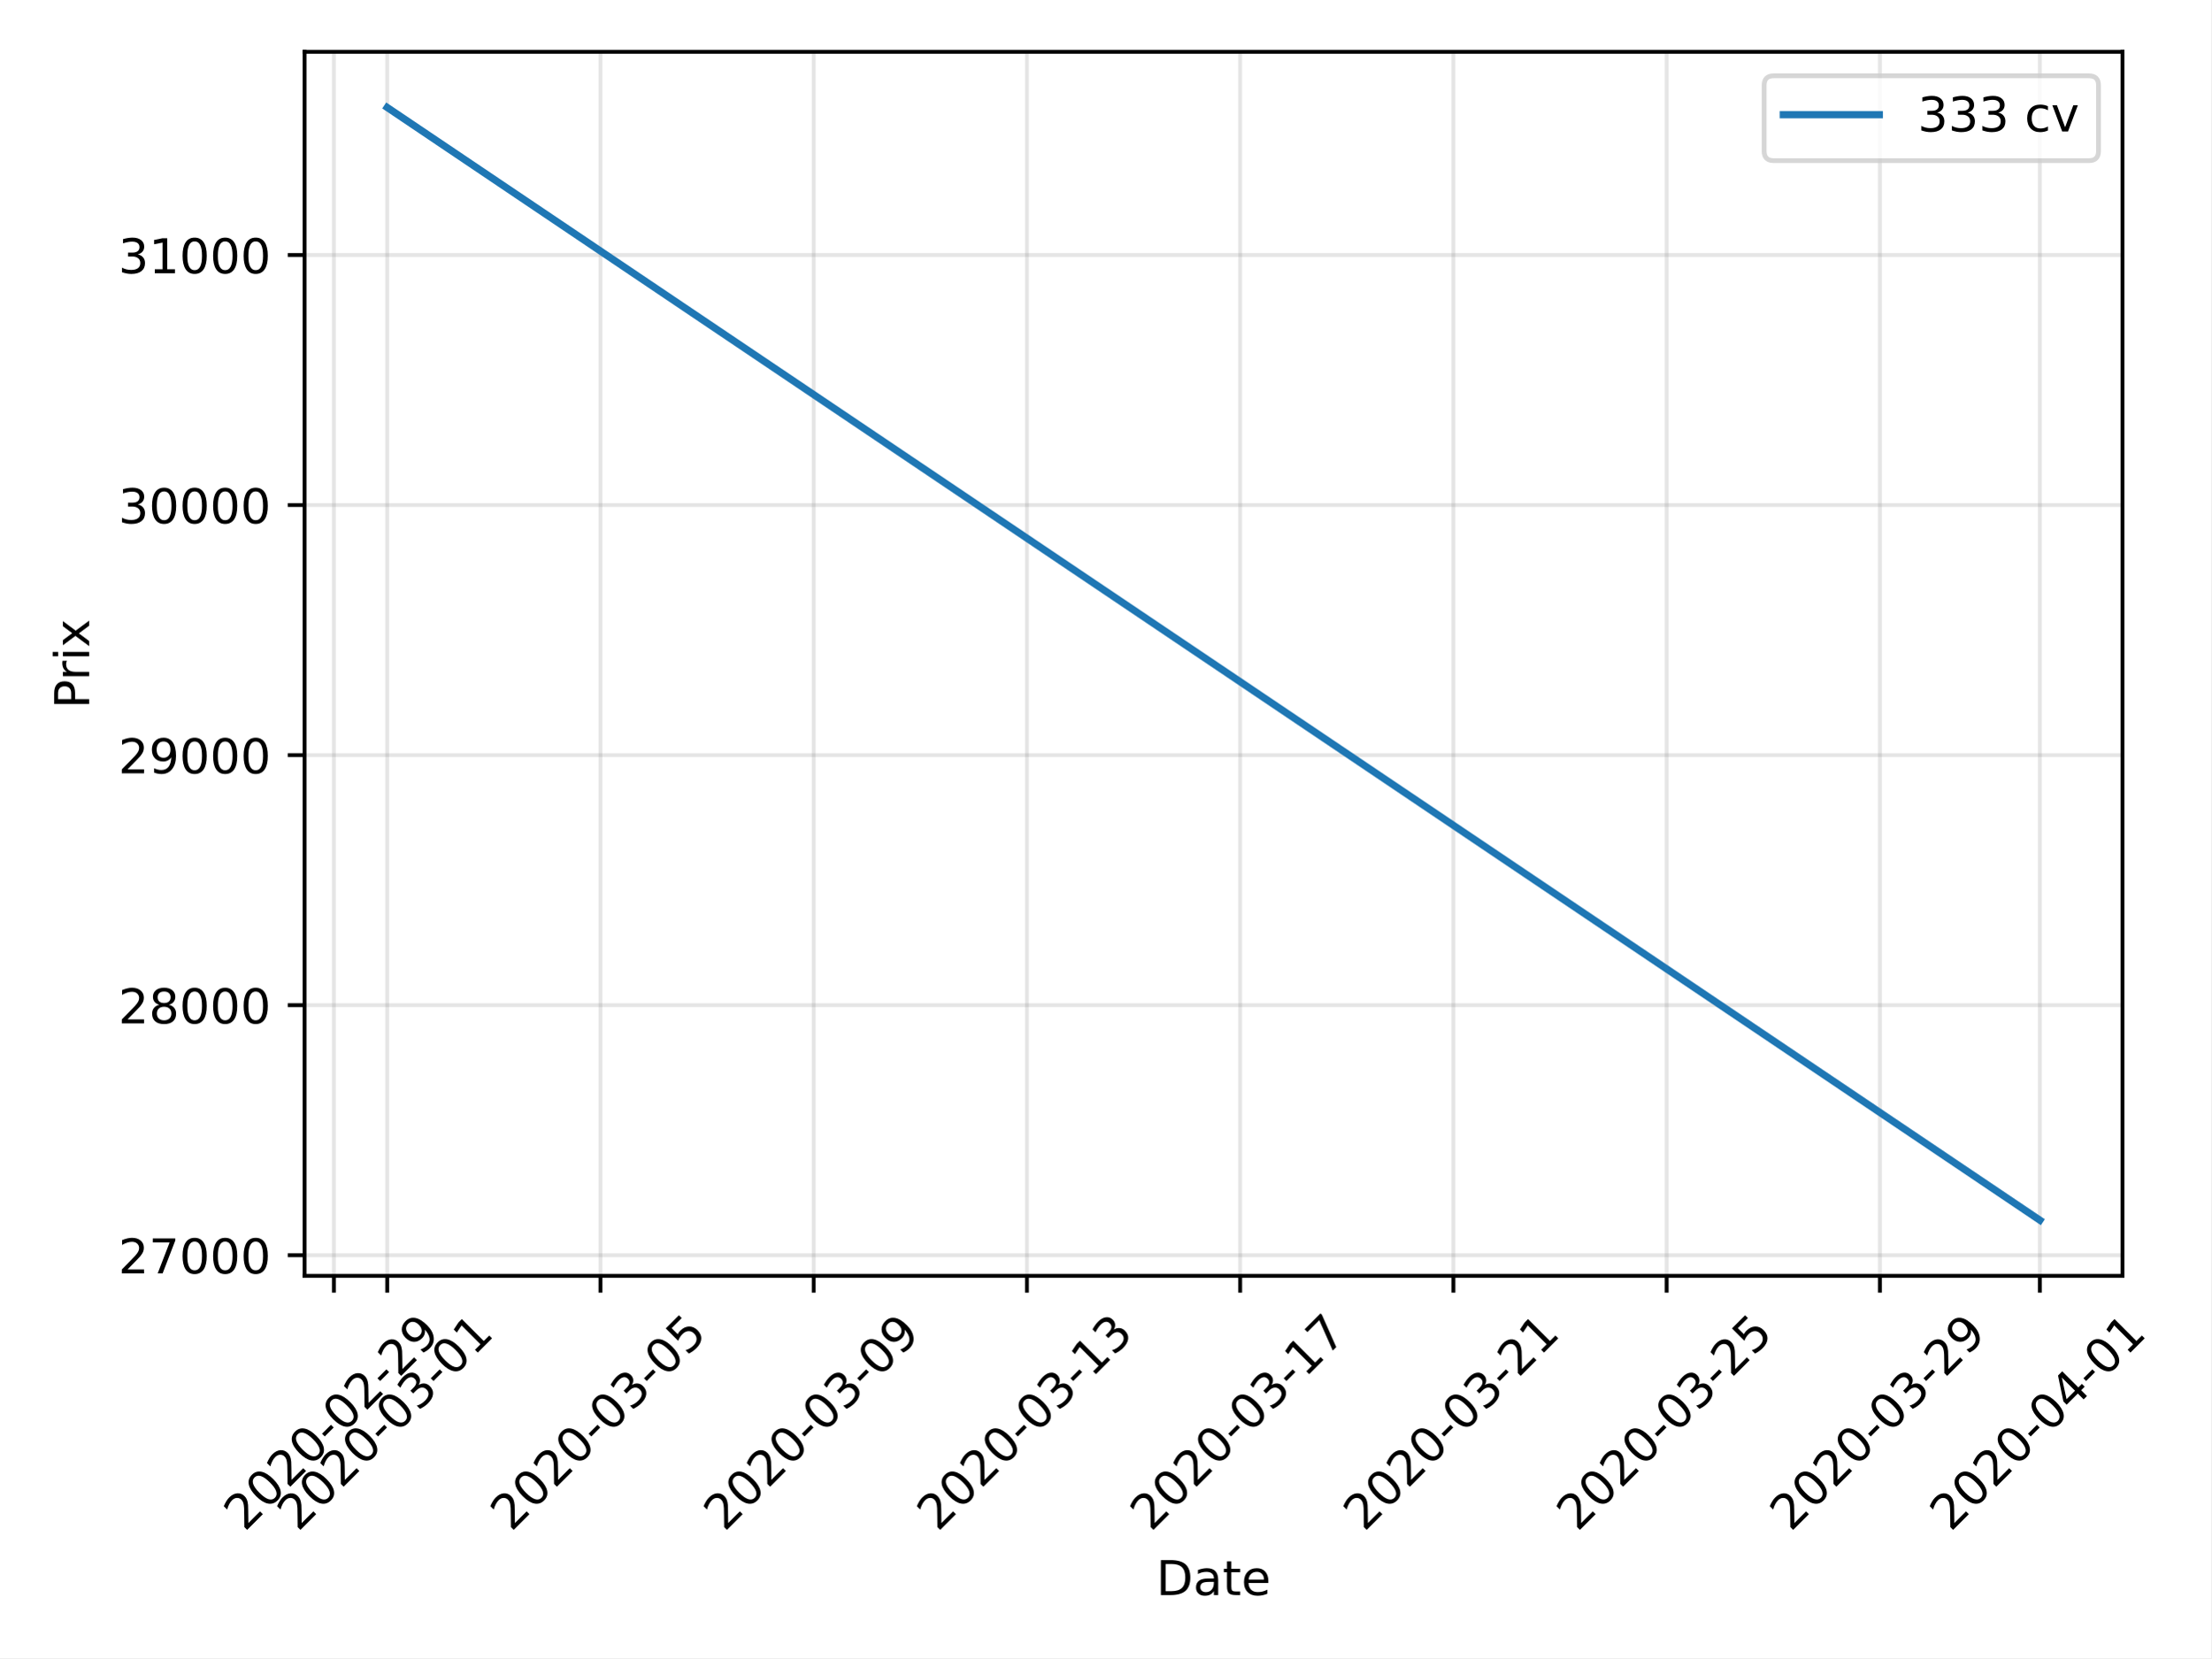
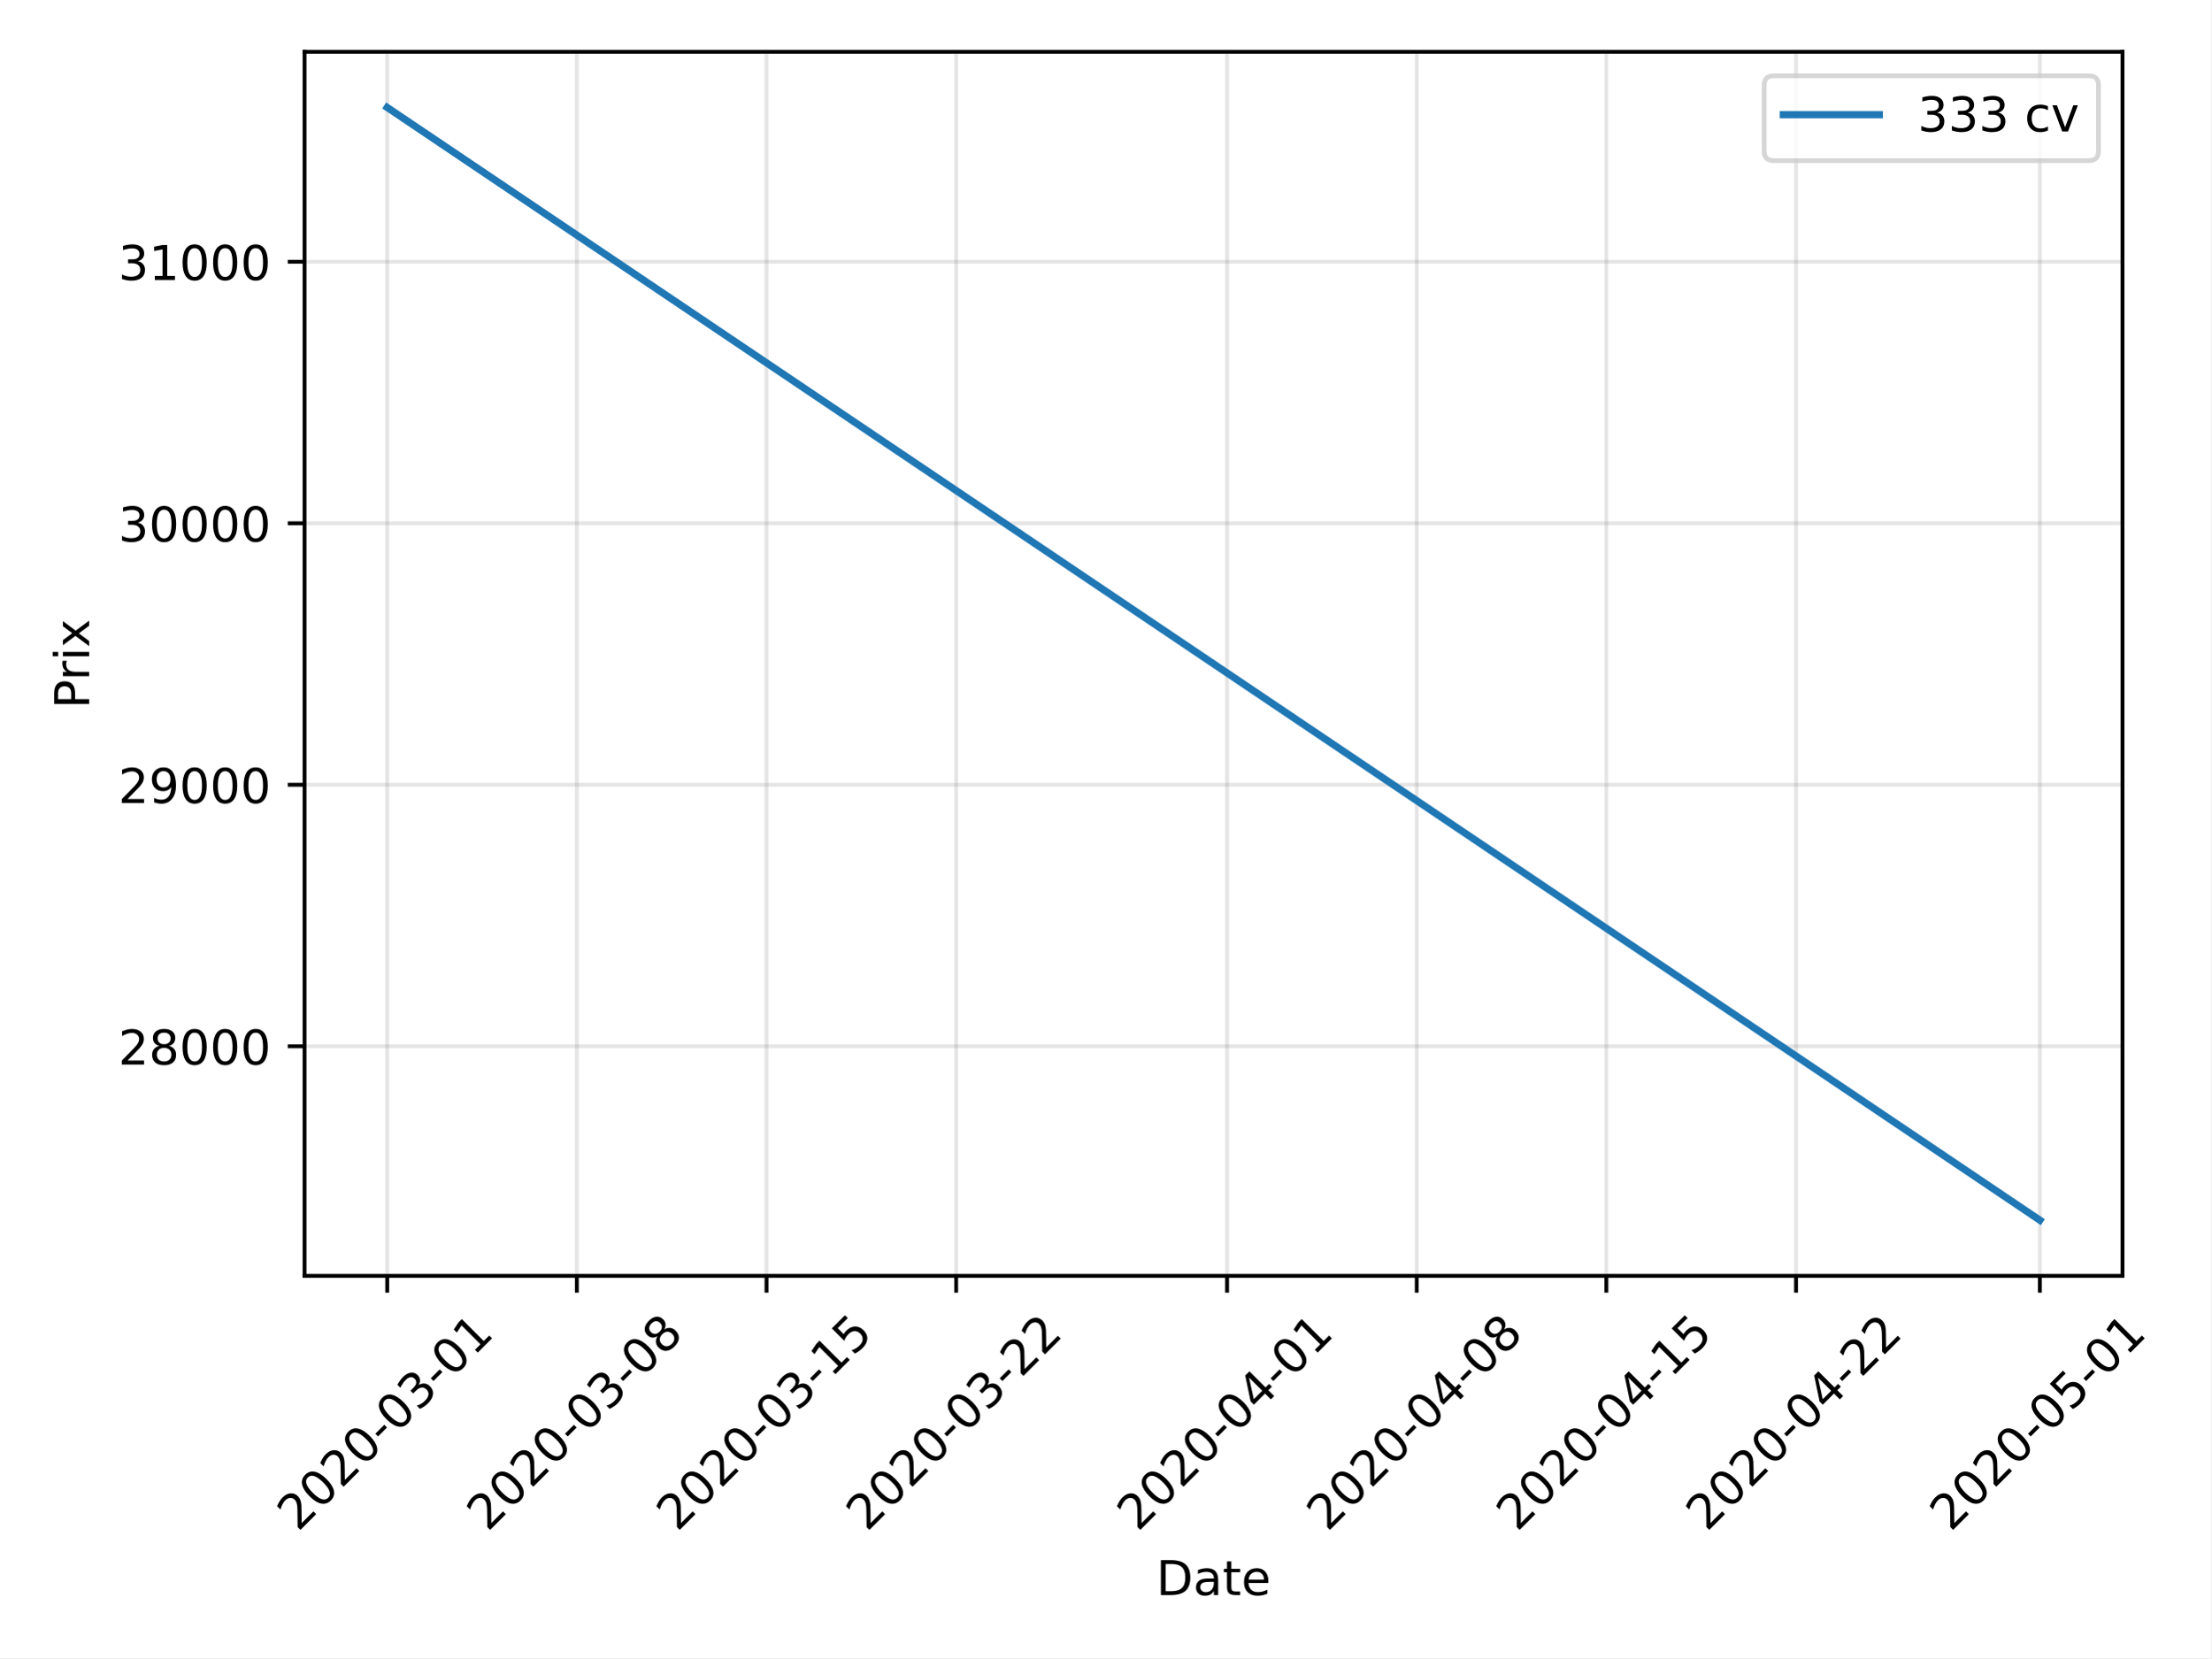
<svg xmlns="http://www.w3.org/2000/svg" xmlns:xlink="http://www.w3.org/1999/xlink" height="345.6pt" version="1.1" viewBox="0 0 460.8 345.6" width="460.8pt">
  <defs>
    <style type="text/css">
*{stroke-linecap:butt;stroke-linejoin:round;}
  </style>
  </defs>
  <g id="figure_1">
    <g id="patch_1">
      <path d="M 0 345.6  L 460.8 345.6  L 460.8 0  L 0 0  z " style="fill:#ffffff;" />
    </g>
    <g id="axes_1">
      <g id="patch_2">
        <path d="M 63.47 265.927  L 442.336 265.927  L 442.336 10.8  L 63.47 10.8  z " style="fill:#ffffff;" />
      </g>
      <g id="matplotlib.axis_1">
        <g id="xtick_1">
          <g id="line2d_1">
-             <path clip-path="url(#p4b93c96444)" d="M 69.581 265.927  L 69.581 10.8  " style="fill:none;stroke:#808080;stroke-linecap:square;stroke-opacity:0.2;stroke-width:0.8;" />
+             <path clip-path="url(#pa79532a56d)" d="M 80.691 265.927  L 80.691 10.8  " style="fill:none;stroke:#808080;stroke-linecap:square;stroke-opacity:0.2;stroke-width:0.8;" />
          </g>
          <g id="line2d_2">
            <defs>
-               <path d="M 0 0  L 0 3.5  " id="mc42b6012ca" style="stroke:#000000;stroke-width:0.8;" />
-             </defs>
-             <g>
-               <use style="stroke:#000000;stroke-width:0.8;" x="69.581" xlink:href="#mc42b6012ca" y="265.927" />
+               <path d="M 0 0  L 0 3.5  " id="m19defaa539" style="stroke:#000000;stroke-width:0.8;" />
+             </defs>
+             <g>
+               <use style="stroke:#000000;stroke-width:0.8;" x="80.691" xlink:href="#m19defaa539" y="265.927" />
            </g>
          </g>
          <g id="text_1">
            <defs>
              <path d="M 19.188 8.297  L 53.609 8.297  L 53.609 0  L 7.328 0  L 7.328 8.297  Q 12.938 14.109 22.625 23.891  Q 32.328 33.688 34.812 36.531  Q 39.547 41.844 41.422 45.531  Q 43.312 49.219 43.312 52.781  Q 43.312 58.594 39.234 62.25  Q 35.156 65.922 28.609 65.922  Q 23.969 65.922 18.812 64.312  Q 13.672 62.703 7.812 59.422  L 7.812 69.391  Q 13.766 71.781 18.938 73  Q 24.125 74.219 28.422 74.219  Q 39.75 74.219 46.484 68.547  Q 53.219 62.891 53.219 53.422  Q 53.219 48.922 51.531 44.891  Q 49.859 40.875 45.406 35.406  Q 44.188 33.984 37.641 27.219  Q 31.109 20.453 19.188 8.297  z " id="DejaVuSans-50" />
              <path d="M 31.781 66.406  Q 24.172 66.406 20.328 58.906  Q 16.5 51.422 16.5 36.375  Q 16.5 21.391 20.328 13.891  Q 24.172 6.391 31.781 6.391  Q 39.453 6.391 43.281 13.891  Q 47.125 21.391 47.125 36.375  Q 47.125 51.422 43.281 58.906  Q 39.453 66.406 31.781 66.406  z M 31.781 74.219  Q 44.047 74.219 50.516 64.516  Q 56.984 54.828 56.984 36.375  Q 56.984 17.969 50.516 8.266  Q 44.047 -1.422 31.781 -1.422  Q 19.531 -1.422 13.062 8.266  Q 6.594 17.969 6.594 36.375  Q 6.594 54.828 13.062 64.516  Q 19.531 74.219 31.781 74.219  z " id="DejaVuSans-48" />
              <path d="M 4.891 31.391  L 31.203 31.391  L 31.203 23.391  L 4.891 23.391  z " id="DejaVuSans-45" />
-               <path d="M 10.984 1.516  L 10.984 10.5  Q 14.703 8.734 18.5 7.812  Q 22.312 6.891 25.984 6.891  Q 35.75 6.891 40.891 13.453  Q 46.047 20.016 46.781 33.406  Q 43.953 29.203 39.594 26.953  Q 35.25 24.703 29.984 24.703  Q 19.047 24.703 12.672 31.312  Q 6.297 37.938 6.297 49.422  Q 6.297 60.641 12.938 67.422  Q 19.578 74.219 30.609 74.219  Q 43.266 74.219 49.922 64.516  Q 56.594 54.828 56.594 36.375  Q 56.594 19.141 48.406 8.859  Q 40.234 -1.422 26.422 -1.422  Q 22.703 -1.422 18.891 -0.688  Q 15.094 0.047 10.984 1.516  z M 30.609 32.422  Q 37.25 32.422 41.125 36.953  Q 45.016 41.5 45.016 49.422  Q 45.016 57.281 41.125 61.844  Q 37.25 66.406 30.609 66.406  Q 23.969 66.406 20.094 61.844  Q 16.219 57.281 16.219 49.422  Q 16.219 41.5 20.094 36.953  Q 23.969 32.422 30.609 32.422  z " id="DejaVuSans-57" />
-             </defs>
-             <g transform="translate(50.98494 319.3935)rotate(-45)scale(0.1 -0.1)">
-               <use xlink:href="#DejaVuSans-50" />
-               <use x="63.623" xlink:href="#DejaVuSans-48" />
-               <use x="127.246" xlink:href="#DejaVuSans-50" />
-               <use x="190.869" xlink:href="#DejaVuSans-48" />
-               <use x="254.492" xlink:href="#DejaVuSans-45" />
-               <use x="290.576" xlink:href="#DejaVuSans-48" />
-               <use x="354.199" xlink:href="#DejaVuSans-50" />
-               <use x="417.822" xlink:href="#DejaVuSans-45" />
-               <use x="453.906" xlink:href="#DejaVuSans-50" />
-               <use x="517.529" xlink:href="#DejaVuSans-57" />
+               <path d="M 40.578 39.312  Q 47.656 37.797 51.625 33  Q 55.609 28.219 55.609 21.188  Q 55.609 10.406 48.188 4.484  Q 40.766 -1.422 27.094 -1.422  Q 22.516 -1.422 17.656 -0.516  Q 12.797 0.391 7.625 2.203  L 7.625 11.719  Q 11.719 9.328 16.594 8.109  Q 21.484 6.891 26.812 6.891  Q 36.078 6.891 40.938 10.547  Q 45.797 14.203 45.797 21.188  Q 45.797 27.641 41.281 31.266  Q 36.766 34.906 28.719 34.906  L 20.219 34.906  L 20.219 43.016  L 29.109 43.016  Q 36.375 43.016 40.234 45.922  Q 44.094 48.828 44.094 54.297  Q 44.094 59.906 40.109 62.906  Q 36.141 65.922 28.719 65.922  Q 24.656 65.922 20.016 65.031  Q 15.375 64.156 9.812 62.312  L 9.812 71.094  Q 15.438 72.656 20.344 73.438  Q 25.25 74.219 29.594 74.219  Q 40.828 74.219 47.359 69.109  Q 53.906 64.016 53.906 55.328  Q 53.906 49.266 50.438 45.094  Q 46.969 40.922 40.578 39.312  z " id="DejaVuSans-51" />
+               <path d="M 12.406 8.297  L 28.516 8.297  L 28.516 63.922  L 10.984 60.406  L 10.984 69.391  L 28.422 72.906  L 38.281 72.906  L 38.281 8.297  L 54.391 8.297  L 54.391 0  L 12.406 0  z " id="DejaVuSans-49" />
+             </defs>
+             <g transform="translate(62.09538 319.3935)rotate(-45)scale(0.1 -0.1)">
+               <use xlink:href="#DejaVuSans-50" />
+               <use x="63.623" xlink:href="#DejaVuSans-48" />
+               <use x="127.246" xlink:href="#DejaVuSans-50" />
+               <use x="190.869" xlink:href="#DejaVuSans-48" />
+               <use x="254.492" xlink:href="#DejaVuSans-45" />
+               <use x="290.576" xlink:href="#DejaVuSans-48" />
+               <use x="354.199" xlink:href="#DejaVuSans-51" />
+               <use x="417.822" xlink:href="#DejaVuSans-45" />
+               <use x="453.906" xlink:href="#DejaVuSans-48" />
+               <use x="517.529" xlink:href="#DejaVuSans-49" />
            </g>
          </g>
        </g>
        <g id="xtick_2">
          <g id="line2d_3">
-             <path clip-path="url(#p4b93c96444)" d="M 80.691 265.927  L 80.691 10.8  " style="fill:none;stroke:#808080;stroke-linecap:square;stroke-opacity:0.2;stroke-width:0.8;" />
+             <path clip-path="url(#pa79532a56d)" d="M 120.215 265.927  L 120.215 10.8  " style="fill:none;stroke:#808080;stroke-linecap:square;stroke-opacity:0.2;stroke-width:0.8;" />
          </g>
          <g id="line2d_4">
            <g>
-               <use style="stroke:#000000;stroke-width:0.8;" x="80.691" xlink:href="#mc42b6012ca" y="265.927" />
+               <use style="stroke:#000000;stroke-width:0.8;" x="120.215" xlink:href="#m19defaa539" y="265.927" />
            </g>
          </g>
          <g id="text_2">
            <defs>
-               <path d="M 40.578 39.312  Q 47.656 37.797 51.625 33  Q 55.609 28.219 55.609 21.188  Q 55.609 10.406 48.188 4.484  Q 40.766 -1.422 27.094 -1.422  Q 22.516 -1.422 17.656 -0.516  Q 12.797 0.391 7.625 2.203  L 7.625 11.719  Q 11.719 9.328 16.594 8.109  Q 21.484 6.891 26.812 6.891  Q 36.078 6.891 40.938 10.547  Q 45.797 14.203 45.797 21.188  Q 45.797 27.641 41.281 31.266  Q 36.766 34.906 28.719 34.906  L 20.219 34.906  L 20.219 43.016  L 29.109 43.016  Q 36.375 43.016 40.234 45.922  Q 44.094 48.828 44.094 54.297  Q 44.094 59.906 40.109 62.906  Q 36.141 65.922 28.719 65.922  Q 24.656 65.922 20.016 65.031  Q 15.375 64.156 9.812 62.312  L 9.812 71.094  Q 15.438 72.656 20.344 73.438  Q 25.25 74.219 29.594 74.219  Q 40.828 74.219 47.359 69.109  Q 53.906 64.016 53.906 55.328  Q 53.906 49.266 50.438 45.094  Q 46.969 40.922 40.578 39.312  z " id="DejaVuSans-51" />
-               <path d="M 12.406 8.297  L 28.516 8.297  L 28.516 63.922  L 10.984 60.406  L 10.984 69.391  L 28.422 72.906  L 38.281 72.906  L 38.281 8.297  L 54.391 8.297  L 54.391 0  L 12.406 0  z " id="DejaVuSans-49" />
-             </defs>
-             <g transform="translate(62.09538 319.3935)rotate(-45)scale(0.1 -0.1)">
+               <path d="M 31.781 34.625  Q 24.75 34.625 20.719 30.859  Q 16.703 27.094 16.703 20.516  Q 16.703 13.922 20.719 10.156  Q 24.75 6.391 31.781 6.391  Q 38.812 6.391 42.859 10.172  Q 46.922 13.969 46.922 20.516  Q 46.922 27.094 42.891 30.859  Q 38.875 34.625 31.781 34.625  z M 21.922 38.812  Q 15.578 40.375 12.031 44.719  Q 8.5 49.078 8.5 55.328  Q 8.5 64.062 14.719 69.141  Q 20.953 74.219 31.781 74.219  Q 42.672 74.219 48.875 69.141  Q 55.078 64.062 55.078 55.328  Q 55.078 49.078 51.531 44.719  Q 48 40.375 41.703 38.812  Q 48.828 37.156 52.797 32.312  Q 56.781 27.484 56.781 20.516  Q 56.781 9.906 50.312 4.234  Q 43.844 -1.422 31.781 -1.422  Q 19.734 -1.422 13.25 4.234  Q 6.781 9.906 6.781 20.516  Q 6.781 27.484 10.781 32.312  Q 14.797 37.156 21.922 38.812  z M 18.312 54.391  Q 18.312 48.734 21.844 45.562  Q 25.391 42.391 31.781 42.391  Q 38.141 42.391 41.719 45.562  Q 45.312 48.734 45.312 54.391  Q 45.312 60.062 41.719 63.234  Q 38.141 66.406 31.781 66.406  Q 25.391 66.406 21.844 63.234  Q 18.312 60.062 18.312 54.391  z " id="DejaVuSans-56" />
+             </defs>
+             <g transform="translate(101.6194 319.3935)rotate(-45)scale(0.1 -0.1)">
              <use xlink:href="#DejaVuSans-50" />
              <use x="63.623" xlink:href="#DejaVuSans-48" />
              <use x="127.246" xlink:href="#DejaVuSans-50" />
              <use x="190.869" xlink:href="#DejaVuSans-48" />
              <use x="254.492" xlink:href="#DejaVuSans-45" />
              <use x="290.576" xlink:href="#DejaVuSans-48" />
              <use x="354.199" xlink:href="#DejaVuSans-51" />
+               <use x="417.822" xlink:href="#DejaVuSans-45" />
+               <use x="453.906" xlink:href="#DejaVuSans-48" />
+               <use x="517.529" xlink:href="#DejaVuSans-56" />
+             </g>
+           </g>
+         </g>
+         <g id="xtick_3">
+           <g id="line2d_5">
+             <path clip-path="url(#pa79532a56d)" d="M 159.739 265.927  L 159.739 10.8  " style="fill:none;stroke:#808080;stroke-linecap:square;stroke-opacity:0.2;stroke-width:0.8;" />
+           </g>
+           <g id="line2d_6">
+             <g>
+               <use style="stroke:#000000;stroke-width:0.8;" x="159.739" xlink:href="#m19defaa539" y="265.927" />
+             </g>
+           </g>
+           <g id="text_3">
+             <defs>
+               <path d="M 10.797 72.906  L 49.516 72.906  L 49.516 64.594  L 19.828 64.594  L 19.828 46.734  Q 21.969 47.469 24.109 47.828  Q 26.266 48.188 28.422 48.188  Q 40.625 48.188 47.75 41.5  Q 54.891 34.812 54.891 23.391  Q 54.891 11.625 47.562 5.094  Q 40.234 -1.422 26.906 -1.422  Q 22.312 -1.422 17.547 -0.641  Q 12.797 0.141 7.719 1.703  L 7.719 11.625  Q 12.109 9.234 16.797 8.062  Q 21.484 6.891 26.703 6.891  Q 35.156 6.891 40.078 11.328  Q 45.016 15.766 45.016 23.391  Q 45.016 31 40.078 35.438  Q 35.156 39.891 26.703 39.891  Q 22.75 39.891 18.812 39.016  Q 14.891 38.141 10.797 36.281  z " id="DejaVuSans-53" />
+             </defs>
+             <g transform="translate(141.1434 319.3935)rotate(-45)scale(0.1 -0.1)">
+               <use xlink:href="#DejaVuSans-50" />
+               <use x="63.623" xlink:href="#DejaVuSans-48" />
+               <use x="127.246" xlink:href="#DejaVuSans-50" />
+               <use x="190.869" xlink:href="#DejaVuSans-48" />
+               <use x="254.492" xlink:href="#DejaVuSans-45" />
+               <use x="290.576" xlink:href="#DejaVuSans-48" />
+               <use x="354.199" xlink:href="#DejaVuSans-51" />
+               <use x="417.822" xlink:href="#DejaVuSans-45" />
+               <use x="453.906" xlink:href="#DejaVuSans-49" />
+               <use x="517.529" xlink:href="#DejaVuSans-53" />
+             </g>
+           </g>
+         </g>
+         <g id="xtick_4">
+           <g id="line2d_7">
+             <path clip-path="url(#pa79532a56d)" d="M 199.263 265.927  L 199.263 10.8  " style="fill:none;stroke:#808080;stroke-linecap:square;stroke-opacity:0.2;stroke-width:0.8;" />
+           </g>
+           <g id="line2d_8">
+             <g>
+               <use style="stroke:#000000;stroke-width:0.8;" x="199.263" xlink:href="#m19defaa539" y="265.927" />
+             </g>
+           </g>
+           <g id="text_4">
+             <g transform="translate(180.6675 319.3935)rotate(-45)scale(0.1 -0.1)">
+               <use xlink:href="#DejaVuSans-50" />
+               <use x="63.623" xlink:href="#DejaVuSans-48" />
+               <use x="127.246" xlink:href="#DejaVuSans-50" />
+               <use x="190.869" xlink:href="#DejaVuSans-48" />
+               <use x="254.492" xlink:href="#DejaVuSans-45" />
+               <use x="290.576" xlink:href="#DejaVuSans-48" />
+               <use x="354.199" xlink:href="#DejaVuSans-51" />
+               <use x="417.822" xlink:href="#DejaVuSans-45" />
+               <use x="453.906" xlink:href="#DejaVuSans-50" />
+               <use x="517.529" xlink:href="#DejaVuSans-50" />
+             </g>
+           </g>
+         </g>
+         <g id="xtick_5">
+           <g id="line2d_9">
+             <path clip-path="url(#pa79532a56d)" d="M 255.726 265.927  L 255.726 10.8  " style="fill:none;stroke:#808080;stroke-linecap:square;stroke-opacity:0.2;stroke-width:0.8;" />
+           </g>
+           <g id="line2d_10">
+             <g>
+               <use style="stroke:#000000;stroke-width:0.8;" x="255.726" xlink:href="#m19defaa539" y="265.927" />
+             </g>
+           </g>
+           <g id="text_5">
+             <defs>
+               <path d="M 37.797 64.312  L 12.891 25.391  L 37.797 25.391  z M 35.203 72.906  L 47.609 72.906  L 47.609 25.391  L 58.016 25.391  L 58.016 17.188  L 47.609 17.188  L 47.609 0  L 37.797 0  L 37.797 17.188  L 4.891 17.188  L 4.891 26.703  z " id="DejaVuSans-52" />
+             </defs>
+             <g transform="translate(237.1304 319.3935)rotate(-45)scale(0.1 -0.1)">
+               <use xlink:href="#DejaVuSans-50" />
+               <use x="63.623" xlink:href="#DejaVuSans-48" />
+               <use x="127.246" xlink:href="#DejaVuSans-50" />
+               <use x="190.869" xlink:href="#DejaVuSans-48" />
+               <use x="254.492" xlink:href="#DejaVuSans-45" />
+               <use x="290.576" xlink:href="#DejaVuSans-48" />
+               <use x="354.199" xlink:href="#DejaVuSans-52" />
              <use x="417.822" xlink:href="#DejaVuSans-45" />
              <use x="453.906" xlink:href="#DejaVuSans-48" />
              <use x="517.529" xlink:href="#DejaVuSans-49" />
            </g>
          </g>
        </g>
-         <g id="xtick_3">
-           <g id="line2d_5">
-             <path clip-path="url(#p4b93c96444)" d="M 125.133 265.927  L 125.133 10.8  " style="fill:none;stroke:#808080;stroke-linecap:square;stroke-opacity:0.2;stroke-width:0.8;" />
-           </g>
-           <g id="line2d_6">
-             <g>
-               <use style="stroke:#000000;stroke-width:0.8;" x="125.133" xlink:href="#mc42b6012ca" y="265.927" />
-             </g>
-           </g>
-           <g id="text_3">
-             <defs>
-               <path d="M 10.797 72.906  L 49.516 72.906  L 49.516 64.594  L 19.828 64.594  L 19.828 46.734  Q 21.969 47.469 24.109 47.828  Q 26.266 48.188 28.422 48.188  Q 40.625 48.188 47.75 41.5  Q 54.891 34.812 54.891 23.391  Q 54.891 11.625 47.562 5.094  Q 40.234 -1.422 26.906 -1.422  Q 22.312 -1.422 17.547 -0.641  Q 12.797 0.141 7.719 1.703  L 7.719 11.625  Q 12.109 9.234 16.797 8.062  Q 21.484 6.891 26.703 6.891  Q 35.156 6.891 40.078 11.328  Q 45.016 15.766 45.016 23.391  Q 45.016 31 40.078 35.438  Q 35.156 39.891 26.703 39.891  Q 22.75 39.891 18.812 39.016  Q 14.891 38.141 10.797 36.281  z " id="DejaVuSans-53" />
-             </defs>
-             <g transform="translate(106.5371 319.3935)rotate(-45)scale(0.1 -0.1)">
-               <use xlink:href="#DejaVuSans-50" />
-               <use x="63.623" xlink:href="#DejaVuSans-48" />
-               <use x="127.246" xlink:href="#DejaVuSans-50" />
-               <use x="190.869" xlink:href="#DejaVuSans-48" />
-               <use x="254.492" xlink:href="#DejaVuSans-45" />
-               <use x="290.576" xlink:href="#DejaVuSans-48" />
-               <use x="354.199" xlink:href="#DejaVuSans-51" />
-               <use x="417.822" xlink:href="#DejaVuSans-45" />
-               <use x="453.906" xlink:href="#DejaVuSans-48" />
-               <use x="517.529" xlink:href="#DejaVuSans-53" />
-             </g>
-           </g>
-         </g>
-         <g id="xtick_4">
-           <g id="line2d_7">
-             <path clip-path="url(#p4b93c96444)" d="M 169.575 265.927  L 169.575 10.8  " style="fill:none;stroke:#808080;stroke-linecap:square;stroke-opacity:0.2;stroke-width:0.8;" />
-           </g>
-           <g id="line2d_8">
-             <g>
-               <use style="stroke:#000000;stroke-width:0.8;" x="169.575" xlink:href="#mc42b6012ca" y="265.927" />
-             </g>
-           </g>
-           <g id="text_4">
-             <g transform="translate(150.9789 319.3935)rotate(-45)scale(0.1 -0.1)">
-               <use xlink:href="#DejaVuSans-50" />
-               <use x="63.623" xlink:href="#DejaVuSans-48" />
-               <use x="127.246" xlink:href="#DejaVuSans-50" />
-               <use x="190.869" xlink:href="#DejaVuSans-48" />
-               <use x="254.492" xlink:href="#DejaVuSans-45" />
-               <use x="290.576" xlink:href="#DejaVuSans-48" />
-               <use x="354.199" xlink:href="#DejaVuSans-51" />
-               <use x="417.822" xlink:href="#DejaVuSans-45" />
-               <use x="453.906" xlink:href="#DejaVuSans-48" />
-               <use x="517.529" xlink:href="#DejaVuSans-57" />
-             </g>
-           </g>
-         </g>
-         <g id="xtick_5">
-           <g id="line2d_9">
-             <path clip-path="url(#p4b93c96444)" d="M 214.016 265.927  L 214.016 10.8  " style="fill:none;stroke:#808080;stroke-linecap:square;stroke-opacity:0.2;stroke-width:0.8;" />
-           </g>
-           <g id="line2d_10">
-             <g>
-               <use style="stroke:#000000;stroke-width:0.8;" x="214.016" xlink:href="#mc42b6012ca" y="265.927" />
-             </g>
-           </g>
-           <g id="text_5">
-             <g transform="translate(195.4207 319.3935)rotate(-45)scale(0.1 -0.1)">
-               <use xlink:href="#DejaVuSans-50" />
-               <use x="63.623" xlink:href="#DejaVuSans-48" />
-               <use x="127.246" xlink:href="#DejaVuSans-50" />
-               <use x="190.869" xlink:href="#DejaVuSans-48" />
-               <use x="254.492" xlink:href="#DejaVuSans-45" />
-               <use x="290.576" xlink:href="#DejaVuSans-48" />
-               <use x="354.199" xlink:href="#DejaVuSans-51" />
-               <use x="417.822" xlink:href="#DejaVuSans-45" />
-               <use x="453.906" xlink:href="#DejaVuSans-49" />
-               <use x="517.529" xlink:href="#DejaVuSans-51" />
-             </g>
-           </g>
-         </g>
        <g id="xtick_6">
          <g id="line2d_11">
-             <path clip-path="url(#p4b93c96444)" d="M 258.458 265.927  L 258.458 10.8  " style="fill:none;stroke:#808080;stroke-linecap:square;stroke-opacity:0.2;stroke-width:0.8;" />
+             <path clip-path="url(#pa79532a56d)" d="M 295.25 265.927  L 295.25 10.8  " style="fill:none;stroke:#808080;stroke-linecap:square;stroke-opacity:0.2;stroke-width:0.8;" />
          </g>
          <g id="line2d_12">
            <g>
-               <use style="stroke:#000000;stroke-width:0.8;" x="258.458" xlink:href="#mc42b6012ca" y="265.927" />
+               <use style="stroke:#000000;stroke-width:0.8;" x="295.25" xlink:href="#m19defaa539" y="265.927" />
            </g>
          </g>
          <g id="text_6">
-             <defs>
-               <path d="M 8.203 72.906  L 55.078 72.906  L 55.078 68.703  L 28.609 0  L 18.312 0  L 43.219 64.594  L 8.203 64.594  z " id="DejaVuSans-55" />
-             </defs>
-             <g transform="translate(239.8624 319.3935)rotate(-45)scale(0.1 -0.1)">
-               <use xlink:href="#DejaVuSans-50" />
-               <use x="63.623" xlink:href="#DejaVuSans-48" />
-               <use x="127.246" xlink:href="#DejaVuSans-50" />
-               <use x="190.869" xlink:href="#DejaVuSans-48" />
-               <use x="254.492" xlink:href="#DejaVuSans-45" />
-               <use x="290.576" xlink:href="#DejaVuSans-48" />
-               <use x="354.199" xlink:href="#DejaVuSans-51" />
-               <use x="417.822" xlink:href="#DejaVuSans-45" />
-               <use x="453.906" xlink:href="#DejaVuSans-49" />
-               <use x="517.529" xlink:href="#DejaVuSans-55" />
+             <g transform="translate(276.6544 319.3935)rotate(-45)scale(0.1 -0.1)">
+               <use xlink:href="#DejaVuSans-50" />
+               <use x="63.623" xlink:href="#DejaVuSans-48" />
+               <use x="127.246" xlink:href="#DejaVuSans-50" />
+               <use x="190.869" xlink:href="#DejaVuSans-48" />
+               <use x="254.492" xlink:href="#DejaVuSans-45" />
+               <use x="290.576" xlink:href="#DejaVuSans-48" />
+               <use x="354.199" xlink:href="#DejaVuSans-52" />
+               <use x="417.822" xlink:href="#DejaVuSans-45" />
+               <use x="453.906" xlink:href="#DejaVuSans-48" />
+               <use x="517.529" xlink:href="#DejaVuSans-56" />
            </g>
          </g>
        </g>
        <g id="xtick_7">
          <g id="line2d_13">
-             <path clip-path="url(#p4b93c96444)" d="M 302.9 265.927  L 302.9 10.8  " style="fill:none;stroke:#808080;stroke-linecap:square;stroke-opacity:0.2;stroke-width:0.8;" />
+             <path clip-path="url(#pa79532a56d)" d="M 334.774 265.927  L 334.774 10.8  " style="fill:none;stroke:#808080;stroke-linecap:square;stroke-opacity:0.2;stroke-width:0.8;" />
          </g>
          <g id="line2d_14">
            <g>
-               <use style="stroke:#000000;stroke-width:0.8;" x="302.9" xlink:href="#mc42b6012ca" y="265.927" />
+               <use style="stroke:#000000;stroke-width:0.8;" x="334.774" xlink:href="#m19defaa539" y="265.927" />
            </g>
          </g>
          <g id="text_7">
-             <g transform="translate(284.3042 319.3935)rotate(-45)scale(0.1 -0.1)">
-               <use xlink:href="#DejaVuSans-50" />
-               <use x="63.623" xlink:href="#DejaVuSans-48" />
-               <use x="127.246" xlink:href="#DejaVuSans-50" />
-               <use x="190.869" xlink:href="#DejaVuSans-48" />
-               <use x="254.492" xlink:href="#DejaVuSans-45" />
-               <use x="290.576" xlink:href="#DejaVuSans-48" />
-               <use x="354.199" xlink:href="#DejaVuSans-51" />
-               <use x="417.822" xlink:href="#DejaVuSans-45" />
-               <use x="453.906" xlink:href="#DejaVuSans-50" />
-               <use x="517.529" xlink:href="#DejaVuSans-49" />
+             <g transform="translate(316.1784 319.3935)rotate(-45)scale(0.1 -0.1)">
+               <use xlink:href="#DejaVuSans-50" />
+               <use x="63.623" xlink:href="#DejaVuSans-48" />
+               <use x="127.246" xlink:href="#DejaVuSans-50" />
+               <use x="190.869" xlink:href="#DejaVuSans-48" />
+               <use x="254.492" xlink:href="#DejaVuSans-45" />
+               <use x="290.576" xlink:href="#DejaVuSans-48" />
+               <use x="354.199" xlink:href="#DejaVuSans-52" />
+               <use x="417.822" xlink:href="#DejaVuSans-45" />
+               <use x="453.906" xlink:href="#DejaVuSans-49" />
+               <use x="517.529" xlink:href="#DejaVuSans-53" />
            </g>
          </g>
        </g>
        <g id="xtick_8">
          <g id="line2d_15">
-             <path clip-path="url(#p4b93c96444)" d="M 347.342 265.927  L 347.342 10.8  " style="fill:none;stroke:#808080;stroke-linecap:square;stroke-opacity:0.2;stroke-width:0.8;" />
+             <path clip-path="url(#pa79532a56d)" d="M 374.298 265.927  L 374.298 10.8  " style="fill:none;stroke:#808080;stroke-linecap:square;stroke-opacity:0.2;stroke-width:0.8;" />
          </g>
          <g id="line2d_16">
            <g>
-               <use style="stroke:#000000;stroke-width:0.8;" x="347.342" xlink:href="#mc42b6012ca" y="265.927" />
+               <use style="stroke:#000000;stroke-width:0.8;" x="374.298" xlink:href="#m19defaa539" y="265.927" />
            </g>
          </g>
          <g id="text_8">
-             <g transform="translate(328.746 319.3935)rotate(-45)scale(0.1 -0.1)">
-               <use xlink:href="#DejaVuSans-50" />
-               <use x="63.623" xlink:href="#DejaVuSans-48" />
-               <use x="127.246" xlink:href="#DejaVuSans-50" />
-               <use x="190.869" xlink:href="#DejaVuSans-48" />
-               <use x="254.492" xlink:href="#DejaVuSans-45" />
-               <use x="290.576" xlink:href="#DejaVuSans-48" />
-               <use x="354.199" xlink:href="#DejaVuSans-51" />
+             <g transform="translate(355.7025 319.3935)rotate(-45)scale(0.1 -0.1)">
+               <use xlink:href="#DejaVuSans-50" />
+               <use x="63.623" xlink:href="#DejaVuSans-48" />
+               <use x="127.246" xlink:href="#DejaVuSans-50" />
+               <use x="190.869" xlink:href="#DejaVuSans-48" />
+               <use x="254.492" xlink:href="#DejaVuSans-45" />
+               <use x="290.576" xlink:href="#DejaVuSans-48" />
+               <use x="354.199" xlink:href="#DejaVuSans-52" />
              <use x="417.822" xlink:href="#DejaVuSans-45" />
              <use x="453.906" xlink:href="#DejaVuSans-50" />
-               <use x="517.529" xlink:href="#DejaVuSans-53" />
+               <use x="517.529" xlink:href="#DejaVuSans-50" />
            </g>
          </g>
        </g>
        <g id="xtick_9">
          <g id="line2d_17">
-             <path clip-path="url(#p4b93c96444)" d="M 391.784 265.927  L 391.784 10.8  " style="fill:none;stroke:#808080;stroke-linecap:square;stroke-opacity:0.2;stroke-width:0.8;" />
+             <path clip-path="url(#pa79532a56d)" d="M 425.115 265.927  L 425.115 10.8  " style="fill:none;stroke:#808080;stroke-linecap:square;stroke-opacity:0.2;stroke-width:0.8;" />
          </g>
          <g id="line2d_18">
            <g>
-               <use style="stroke:#000000;stroke-width:0.8;" x="391.784" xlink:href="#mc42b6012ca" y="265.927" />
+               <use style="stroke:#000000;stroke-width:0.8;" x="425.115" xlink:href="#m19defaa539" y="265.927" />
            </g>
          </g>
          <g id="text_9">
-             <g transform="translate(373.1877 319.3935)rotate(-45)scale(0.1 -0.1)">
-               <use xlink:href="#DejaVuSans-50" />
-               <use x="63.623" xlink:href="#DejaVuSans-48" />
-               <use x="127.246" xlink:href="#DejaVuSans-50" />
-               <use x="190.869" xlink:href="#DejaVuSans-48" />
-               <use x="254.492" xlink:href="#DejaVuSans-45" />
-               <use x="290.576" xlink:href="#DejaVuSans-48" />
-               <use x="354.199" xlink:href="#DejaVuSans-51" />
-               <use x="417.822" xlink:href="#DejaVuSans-45" />
-               <use x="453.906" xlink:href="#DejaVuSans-50" />
-               <use x="517.529" xlink:href="#DejaVuSans-57" />
-             </g>
-           </g>
-         </g>
-         <g id="xtick_10">
-           <g id="line2d_19">
-             <path clip-path="url(#p4b93c96444)" d="M 425.115 265.927  L 425.115 10.8  " style="fill:none;stroke:#808080;stroke-linecap:square;stroke-opacity:0.2;stroke-width:0.8;" />
-           </g>
-           <g id="line2d_20">
-             <g>
-               <use style="stroke:#000000;stroke-width:0.8;" x="425.115" xlink:href="#mc42b6012ca" y="265.927" />
-             </g>
-           </g>
-           <g id="text_10">
-             <defs>
-               <path d="M 37.797 64.312  L 12.891 25.391  L 37.797 25.391  z M 35.203 72.906  L 47.609 72.906  L 47.609 25.391  L 58.016 25.391  L 58.016 17.188  L 47.609 17.188  L 47.609 0  L 37.797 0  L 37.797 17.188  L 4.891 17.188  L 4.891 26.703  z " id="DejaVuSans-52" />
-             </defs>
            <g transform="translate(406.5191 319.3935)rotate(-45)scale(0.1 -0.1)">
              <use xlink:href="#DejaVuSans-50" />
              <use x="63.623" xlink:href="#DejaVuSans-48" />
              <use x="127.246" xlink:href="#DejaVuSans-50" />
              <use x="190.869" xlink:href="#DejaVuSans-48" />
              <use x="254.492" xlink:href="#DejaVuSans-45" />
              <use x="290.576" xlink:href="#DejaVuSans-48" />
-               <use x="354.199" xlink:href="#DejaVuSans-52" />
+               <use x="354.199" xlink:href="#DejaVuSans-53" />
              <use x="417.822" xlink:href="#DejaVuSans-45" />
              <use x="453.906" xlink:href="#DejaVuSans-48" />
              <use x="517.529" xlink:href="#DejaVuSans-49" />
            </g>
          </g>
        </g>
-         <g id="text_11">
+         <g id="text_10">
          <defs>
            <path d="M 19.672 64.797  L 19.672 8.109  L 31.594 8.109  Q 46.688 8.109 53.688 14.938  Q 60.688 21.781 60.688 36.531  Q 60.688 51.172 53.688 57.984  Q 46.688 64.797 31.594 64.797  z M 9.812 72.906  L 30.078 72.906  Q 51.266 72.906 61.172 64.094  Q 71.094 55.281 71.094 36.531  Q 71.094 17.672 61.125 8.828  Q 51.172 0 30.078 0  L 9.812 0  z " id="DejaVuSans-68" />
            <path d="M 34.281 27.484  Q 23.391 27.484 19.188 25  Q 14.984 22.516 14.984 16.5  Q 14.984 11.719 18.141 8.906  Q 21.297 6.109 26.703 6.109  Q 34.188 6.109 38.703 11.406  Q 43.219 16.703 43.219 25.484  L 43.219 27.484  z M 52.203 31.203  L 52.203 0  L 43.219 0  L 43.219 8.297  Q 40.141 3.328 35.547 0.953  Q 30.953 -1.422 24.312 -1.422  Q 15.922 -1.422 10.953 3.297  Q 6 8.016 6 15.922  Q 6 25.141 12.172 29.828  Q 18.359 34.516 30.609 34.516  L 43.219 34.516  L 43.219 35.406  Q 43.219 41.609 39.141 45  Q 35.062 48.391 27.688 48.391  Q 23 48.391 18.547 47.266  Q 14.109 46.141 10.016 43.891  L 10.016 52.203  Q 14.938 54.109 19.578 55.047  Q 24.219 56 28.609 56  Q 40.484 56 46.344 49.844  Q 52.203 43.703 52.203 31.203  z " id="DejaVuSans-97" />
            <path d="M 18.312 70.219  L 18.312 54.688  L 36.812 54.688  L 36.812 47.703  L 18.312 47.703  L 18.312 18.016  Q 18.312 11.328 20.141 9.422  Q 21.969 7.516 27.594 7.516  L 36.812 7.516  L 36.812 0  L 27.594 0  Q 17.188 0 13.234 3.875  Q 9.281 7.766 9.281 18.016  L 9.281 47.703  L 2.688 47.703  L 2.688 54.688  L 9.281 54.688  L 9.281 70.219  z " id="DejaVuSans-116" />
            <path d="M 56.203 29.594  L 56.203 25.203  L 14.891 25.203  Q 15.484 15.922 20.484 11.062  Q 25.484 6.203 34.422 6.203  Q 39.594 6.203 44.453 7.469  Q 49.312 8.734 54.109 11.281  L 54.109 2.781  Q 49.266 0.734 44.188 -0.344  Q 39.109 -1.422 33.891 -1.422  Q 20.797 -1.422 13.156 6.188  Q 5.516 13.812 5.516 26.812  Q 5.516 40.234 12.766 48.109  Q 20.016 56 32.328 56  Q 43.359 56 49.781 48.891  Q 56.203 41.797 56.203 29.594  z M 47.219 32.234  Q 47.125 39.594 43.094 43.984  Q 39.062 48.391 32.422 48.391  Q 24.906 48.391 20.391 44.141  Q 15.875 39.891 15.188 32.172  z " id="DejaVuSans-101" />
          </defs>
          <g transform="translate(240.9522 332.4625)scale(0.1 -0.1)">
            <use xlink:href="#DejaVuSans-68" />
            <use x="77.002" xlink:href="#DejaVuSans-97" />
            <use x="138.281" xlink:href="#DejaVuSans-116" />
            <use x="177.49" xlink:href="#DejaVuSans-101" />
          </g>
        </g>
      </g>
      <g id="matplotlib.axis_2">
        <g id="ytick_1">
-           <g id="line2d_21">
-             <path clip-path="url(#p4b93c96444)" d="M 63.47 261.627  L 442.336 261.627  " style="fill:none;stroke:#808080;stroke-linecap:square;stroke-opacity:0.2;stroke-width:0.8;" />
-           </g>
-           <g id="line2d_22">
-             <defs>
-               <path d="M 0 0  L -3.5 0  " id="m2f628a2c6c" style="stroke:#000000;stroke-width:0.8;" />
-             </defs>
-             <g>
-               <use style="stroke:#000000;stroke-width:0.8;" x="63.47" xlink:href="#m2f628a2c6c" y="261.627" />
-             </g>
-           </g>
-           <g id="text_12">
-             <g transform="translate(24.6575 265.426)scale(0.1 -0.1)">
-               <use xlink:href="#DejaVuSans-50" />
-               <use x="63.623" xlink:href="#DejaVuSans-55" />
-               <use x="127.246" xlink:href="#DejaVuSans-48" />
-               <use x="190.869" xlink:href="#DejaVuSans-48" />
-               <use x="254.492" xlink:href="#DejaVuSans-48" />
-             </g>
-           </g>
-         </g>
-         <g id="ytick_2">
-           <g id="line2d_23">
-             <path clip-path="url(#p4b93c96444)" d="M 63.47 209.507  L 442.336 209.507  " style="fill:none;stroke:#808080;stroke-linecap:square;stroke-opacity:0.2;stroke-width:0.8;" />
-           </g>
-           <g id="line2d_24">
-             <g>
-               <use style="stroke:#000000;stroke-width:0.8;" x="63.47" xlink:href="#m2f628a2c6c" y="209.507" />
-             </g>
-           </g>
-           <g id="text_13">
-             <defs>
-               <path d="M 31.781 34.625  Q 24.75 34.625 20.719 30.859  Q 16.703 27.094 16.703 20.516  Q 16.703 13.922 20.719 10.156  Q 24.75 6.391 31.781 6.391  Q 38.812 6.391 42.859 10.172  Q 46.922 13.969 46.922 20.516  Q 46.922 27.094 42.891 30.859  Q 38.875 34.625 31.781 34.625  z M 21.922 38.812  Q 15.578 40.375 12.031 44.719  Q 8.5 49.078 8.5 55.328  Q 8.5 64.062 14.719 69.141  Q 20.953 74.219 31.781 74.219  Q 42.672 74.219 48.875 69.141  Q 55.078 64.062 55.078 55.328  Q 55.078 49.078 51.531 44.719  Q 48 40.375 41.703 38.812  Q 48.828 37.156 52.797 32.312  Q 56.781 27.484 56.781 20.516  Q 56.781 9.906 50.312 4.234  Q 43.844 -1.422 31.781 -1.422  Q 19.734 -1.422 13.25 4.234  Q 6.781 9.906 6.781 20.516  Q 6.781 27.484 10.781 32.312  Q 14.797 37.156 21.922 38.812  z M 18.312 54.391  Q 18.312 48.734 21.844 45.562  Q 25.391 42.391 31.781 42.391  Q 38.141 42.391 41.719 45.562  Q 45.312 48.734 45.312 54.391  Q 45.312 60.062 41.719 63.234  Q 38.141 66.406 31.781 66.406  Q 25.391 66.406 21.844 63.234  Q 18.312 60.062 18.312 54.391  z " id="DejaVuSans-56" />
-             </defs>
-             <g transform="translate(24.6575 213.3061)scale(0.1 -0.1)">
+           <g id="line2d_19">
+             <path clip-path="url(#pa79532a56d)" d="M 63.47 218.082  L 442.336 218.082  " style="fill:none;stroke:#808080;stroke-linecap:square;stroke-opacity:0.2;stroke-width:0.8;" />
+           </g>
+           <g id="line2d_20">
+             <defs>
+               <path d="M 0 0  L -3.5 0  " id="md53f12b155" style="stroke:#000000;stroke-width:0.8;" />
+             </defs>
+             <g>
+               <use style="stroke:#000000;stroke-width:0.8;" x="63.47" xlink:href="#md53f12b155" y="218.082" />
+             </g>
+           </g>
+           <g id="text_11">
+             <g transform="translate(24.6575 221.8811)scale(0.1 -0.1)">
              <use xlink:href="#DejaVuSans-50" />
              <use x="63.623" xlink:href="#DejaVuSans-56" />
              <use x="127.246" xlink:href="#DejaVuSans-48" />
              <use x="190.869" xlink:href="#DejaVuSans-48" />
              <use x="254.492" xlink:href="#DejaVuSans-48" />
            </g>
          </g>
        </g>
-         <g id="ytick_3">
-           <g id="line2d_25">
-             <path clip-path="url(#p4b93c96444)" d="M 63.47 157.387  L 442.336 157.387  " style="fill:none;stroke:#808080;stroke-linecap:square;stroke-opacity:0.2;stroke-width:0.8;" />
-           </g>
-           <g id="line2d_26">
-             <g>
-               <use style="stroke:#000000;stroke-width:0.8;" x="63.47" xlink:href="#m2f628a2c6c" y="157.387" />
-             </g>
-           </g>
-           <g id="text_14">
-             <g transform="translate(24.6575 161.1863)scale(0.1 -0.1)">
+         <g id="ytick_2">
+           <g id="line2d_21">
+             <path clip-path="url(#pa79532a56d)" d="M 63.47 163.573  L 442.336 163.573  " style="fill:none;stroke:#808080;stroke-linecap:square;stroke-opacity:0.2;stroke-width:0.8;" />
+           </g>
+           <g id="line2d_22">
+             <g>
+               <use style="stroke:#000000;stroke-width:0.8;" x="63.47" xlink:href="#md53f12b155" y="163.573" />
+             </g>
+           </g>
+           <g id="text_12">
+             <defs>
+               <path d="M 10.984 1.516  L 10.984 10.5  Q 14.703 8.734 18.5 7.812  Q 22.312 6.891 25.984 6.891  Q 35.75 6.891 40.891 13.453  Q 46.047 20.016 46.781 33.406  Q 43.953 29.203 39.594 26.953  Q 35.25 24.703 29.984 24.703  Q 19.047 24.703 12.672 31.312  Q 6.297 37.938 6.297 49.422  Q 6.297 60.641 12.938 67.422  Q 19.578 74.219 30.609 74.219  Q 43.266 74.219 49.922 64.516  Q 56.594 54.828 56.594 36.375  Q 56.594 19.141 48.406 8.859  Q 40.234 -1.422 26.422 -1.422  Q 22.703 -1.422 18.891 -0.688  Q 15.094 0.047 10.984 1.516  z M 30.609 32.422  Q 37.25 32.422 41.125 36.953  Q 45.016 41.5 45.016 49.422  Q 45.016 57.281 41.125 61.844  Q 37.25 66.406 30.609 66.406  Q 23.969 66.406 20.094 61.844  Q 16.219 57.281 16.219 49.422  Q 16.219 41.5 20.094 36.953  Q 23.969 32.422 30.609 32.422  z " id="DejaVuSans-57" />
+             </defs>
+             <g transform="translate(24.6575 167.3727)scale(0.1 -0.1)">
              <use xlink:href="#DejaVuSans-50" />
              <use x="63.623" xlink:href="#DejaVuSans-57" />
              <use x="127.246" xlink:href="#DejaVuSans-48" />
              <use x="190.869" xlink:href="#DejaVuSans-48" />
              <use x="254.492" xlink:href="#DejaVuSans-48" />
            </g>
          </g>
        </g>
+         <g id="ytick_3">
+           <g id="line2d_23">
+             <path clip-path="url(#pa79532a56d)" d="M 63.47 109.065  L 442.336 109.065  " style="fill:none;stroke:#808080;stroke-linecap:square;stroke-opacity:0.2;stroke-width:0.8;" />
+           </g>
+           <g id="line2d_24">
+             <g>
+               <use style="stroke:#000000;stroke-width:0.8;" x="63.47" xlink:href="#md53f12b155" y="109.065" />
+             </g>
+           </g>
+           <g id="text_13">
+             <g transform="translate(24.6575 112.8643)scale(0.1 -0.1)">
+               <use xlink:href="#DejaVuSans-51" />
+               <use x="63.623" xlink:href="#DejaVuSans-48" />
+               <use x="127.246" xlink:href="#DejaVuSans-48" />
+               <use x="190.869" xlink:href="#DejaVuSans-48" />
+               <use x="254.492" xlink:href="#DejaVuSans-48" />
+             </g>
+           </g>
+         </g>
        <g id="ytick_4">
-           <g id="line2d_27">
-             <path clip-path="url(#p4b93c96444)" d="M 63.47 105.267  L 442.336 105.267  " style="fill:none;stroke:#808080;stroke-linecap:square;stroke-opacity:0.2;stroke-width:0.8;" />
-           </g>
-           <g id="line2d_28">
-             <g>
-               <use style="stroke:#000000;stroke-width:0.8;" x="63.47" xlink:href="#m2f628a2c6c" y="105.267" />
-             </g>
-           </g>
-           <g id="text_15">
-             <g transform="translate(24.6575 109.0664)scale(0.1 -0.1)">
-               <use xlink:href="#DejaVuSans-51" />
-               <use x="63.623" xlink:href="#DejaVuSans-48" />
-               <use x="127.246" xlink:href="#DejaVuSans-48" />
-               <use x="190.869" xlink:href="#DejaVuSans-48" />
-               <use x="254.492" xlink:href="#DejaVuSans-48" />
-             </g>
-           </g>
-         </g>
-         <g id="ytick_5">
-           <g id="line2d_29">
-             <path clip-path="url(#p4b93c96444)" d="M 63.47 53.147  L 442.336 53.147  " style="fill:none;stroke:#808080;stroke-linecap:square;stroke-opacity:0.2;stroke-width:0.8;" />
-           </g>
-           <g id="line2d_30">
-             <g>
-               <use style="stroke:#000000;stroke-width:0.8;" x="63.47" xlink:href="#m2f628a2c6c" y="53.147" />
-             </g>
-           </g>
-           <g id="text_16">
-             <g transform="translate(24.6575 56.9466)scale(0.1 -0.1)">
+           <g id="line2d_25">
+             <path clip-path="url(#pa79532a56d)" d="M 63.47 54.557  L 442.336 54.557  " style="fill:none;stroke:#808080;stroke-linecap:square;stroke-opacity:0.2;stroke-width:0.8;" />
+           </g>
+           <g id="line2d_26">
+             <g>
+               <use style="stroke:#000000;stroke-width:0.8;" x="63.47" xlink:href="#md53f12b155" y="54.557" />
+             </g>
+           </g>
+           <g id="text_14">
+             <g transform="translate(24.6575 58.35585)scale(0.1 -0.1)">
              <use xlink:href="#DejaVuSans-51" />
              <use x="63.623" xlink:href="#DejaVuSans-49" />
              <use x="127.246" xlink:href="#DejaVuSans-48" />
              <use x="190.869" xlink:href="#DejaVuSans-48" />
              <use x="254.492" xlink:href="#DejaVuSans-48" />
            </g>
          </g>
        </g>
-         <g id="text_17">
+         <g id="text_15">
          <defs>
            <path d="M 19.672 64.797  L 19.672 37.406  L 32.078 37.406  Q 38.969 37.406 42.719 40.969  Q 46.484 44.531 46.484 51.125  Q 46.484 57.672 42.719 61.234  Q 38.969 64.797 32.078 64.797  z M 9.812 72.906  L 32.078 72.906  Q 44.344 72.906 50.609 67.359  Q 56.891 61.812 56.891 51.125  Q 56.891 40.328 50.609 34.812  Q 44.344 29.297 32.078 29.297  L 19.672 29.297  L 19.672 0  L 9.812 0  z " id="DejaVuSans-80" />
            <path d="M 41.109 46.297  Q 39.594 47.172 37.812 47.578  Q 36.031 48 33.891 48  Q 26.266 48 22.188 43.047  Q 18.109 38.094 18.109 28.812  L 18.109 0  L 9.078 0  L 9.078 54.688  L 18.109 54.688  L 18.109 46.188  Q 20.953 51.172 25.484 53.578  Q 30.031 56 36.531 56  Q 37.453 56 38.578 55.875  Q 39.703 55.766 41.062 55.516  z " id="DejaVuSans-114" />
            <path d="M 9.422 54.688  L 18.406 54.688  L 18.406 0  L 9.422 0  z M 9.422 75.984  L 18.406 75.984  L 18.406 64.594  L 9.422 64.594  z " id="DejaVuSans-105" />
            <path d="M 54.891 54.688  L 35.109 28.078  L 55.906 0  L 45.312 0  L 29.391 21.484  L 13.484 0  L 2.875 0  L 24.125 28.609  L 4.688 54.688  L 15.281 54.688  L 29.781 35.203  L 44.281 54.688  z " id="DejaVuSans-120" />
          </defs>
          <g transform="translate(18.57781 147.6946)rotate(-90)scale(0.1 -0.1)">
            <use xlink:href="#DejaVuSans-80" />
            <use x="58.553" xlink:href="#DejaVuSans-114" />
            <use x="99.666" xlink:href="#DejaVuSans-105" />
            <use x="127.449" xlink:href="#DejaVuSans-120" />
          </g>
        </g>
      </g>
-       <g id="line2d_31">
-         <path clip-path="url(#p4b93c96444)" d="M 80.691 22.397  L 425.115 254.33  " style="fill:none;stroke:#1f77b4;stroke-linecap:square;stroke-width:1.5;" />
+       <g id="line2d_27">
+         <path clip-path="url(#pa79532a56d)" d="M 80.691 22.397  L 425.115 254.33  " style="fill:none;stroke:#1f77b4;stroke-linecap:square;stroke-width:1.5;" />
      </g>
      <g id="patch_3">
        <path d="M 63.47 265.927  L 63.47 10.8  " style="fill:none;stroke:#000000;stroke-linecap:square;stroke-linejoin:miter;stroke-width:0.8;" />
      </g>
      <g id="patch_4">
        <path d="M 442.336 265.927  L 442.336 10.8  " style="fill:none;stroke:#000000;stroke-linecap:square;stroke-linejoin:miter;stroke-width:0.8;" />
      </g>
      <g id="patch_5">
        <path d="M 63.47 265.927  L 442.336 265.927  " style="fill:none;stroke:#000000;stroke-linecap:square;stroke-linejoin:miter;stroke-width:0.8;" />
      </g>
      <g id="patch_6">
        <path d="M 63.47 10.8  L 442.336 10.8  " style="fill:none;stroke:#000000;stroke-linecap:square;stroke-linejoin:miter;stroke-width:0.8;" />
      </g>
      <g id="legend_1">
        <g id="patch_7">
          <path d="M 369.653 33.478  L 435.336 33.478  Q 437.336 33.478 437.336 31.478  L 437.336 17.8  Q 437.336 15.8 435.336 15.8  L 369.653 15.8  Q 367.653 15.8 367.653 17.8  L 367.653 31.478  Q 367.653 33.478 369.653 33.478  z " style="fill:#ffffff;opacity:0.8;stroke:#cccccc;stroke-linejoin:miter;" />
        </g>
-         <g id="line2d_32">
+         <g id="line2d_28">
          <path d="M 371.653 23.898  L 391.653 23.898  " style="fill:none;stroke:#1f77b4;stroke-linecap:square;stroke-width:1.5;" />
        </g>
-         <g id="line2d_33" />
-         <g id="text_18">
+         <g id="line2d_29" />
+         <g id="text_16">
          <defs>
            <path id="DejaVuSans-32" />
            <path d="M 48.781 52.594  L 48.781 44.188  Q 44.969 46.297 41.141 47.344  Q 37.312 48.391 33.406 48.391  Q 24.656 48.391 19.812 42.844  Q 14.984 37.312 14.984 27.297  Q 14.984 17.281 19.812 11.734  Q 24.656 6.203 33.406 6.203  Q 37.312 6.203 41.141 7.25  Q 44.969 8.297 48.781 10.406  L 48.781 2.094  Q 45.016 0.344 40.984 -0.531  Q 36.969 -1.422 32.422 -1.422  Q 20.062 -1.422 12.781 6.344  Q 5.516 14.109 5.516 27.297  Q 5.516 40.672 12.859 48.328  Q 20.219 56 33.016 56  Q 37.156 56 41.109 55.141  Q 45.062 54.297 48.781 52.594  z " id="DejaVuSans-99" />
            <path d="M 2.984 54.688  L 12.5 54.688  L 29.594 8.797  L 46.688 54.688  L 56.203 54.688  L 35.688 0  L 23.484 0  z " id="DejaVuSans-118" />
          </defs>
          <g transform="translate(399.6532 27.39844)scale(0.1 -0.1)">
            <use xlink:href="#DejaVuSans-51" />
            <use x="63.623" xlink:href="#DejaVuSans-51" />
            <use x="127.246" xlink:href="#DejaVuSans-51" />
            <use x="190.869" xlink:href="#DejaVuSans-32" />
            <use x="222.656" xlink:href="#DejaVuSans-99" />
            <use x="277.637" xlink:href="#DejaVuSans-118" />
          </g>
        </g>
      </g>
    </g>
  </g>
  <defs>
-     <clipPath id="p4b93c96444">
+     <clipPath id="pa79532a56d">
      <rect height="255.127" width="378.866" x="63.47" y="10.8" />
    </clipPath>
  </defs>
</svg>
